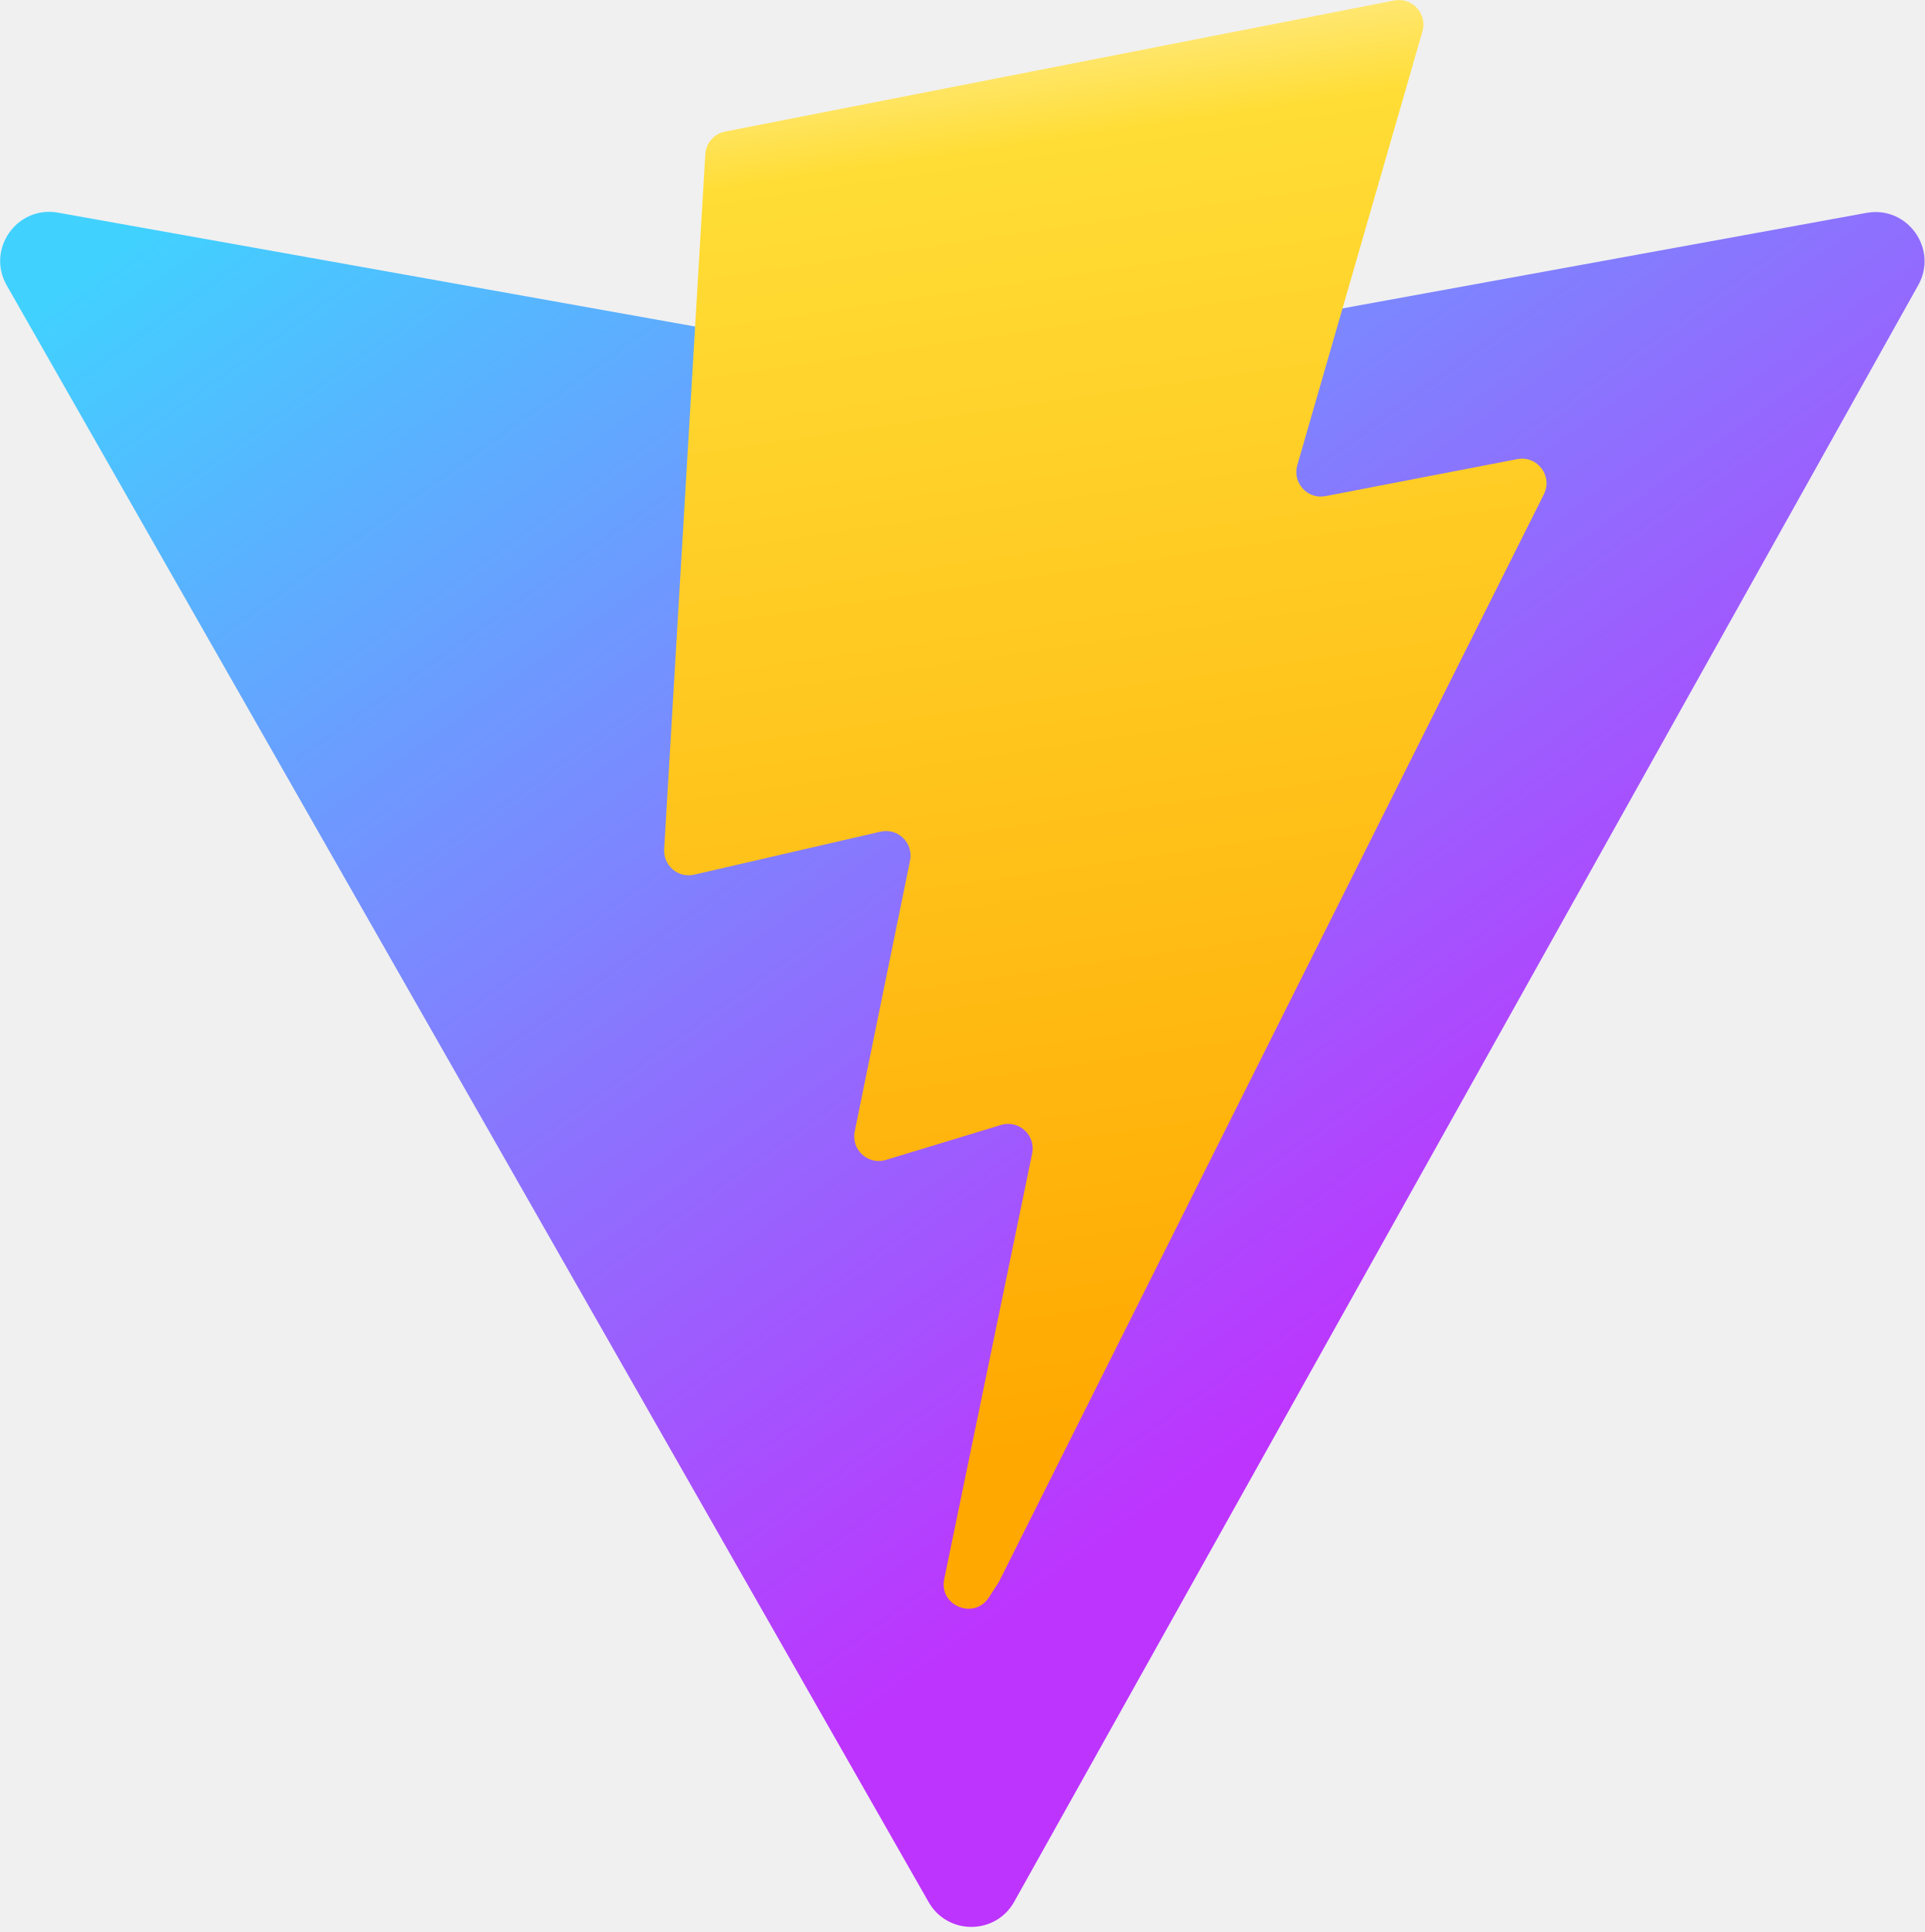
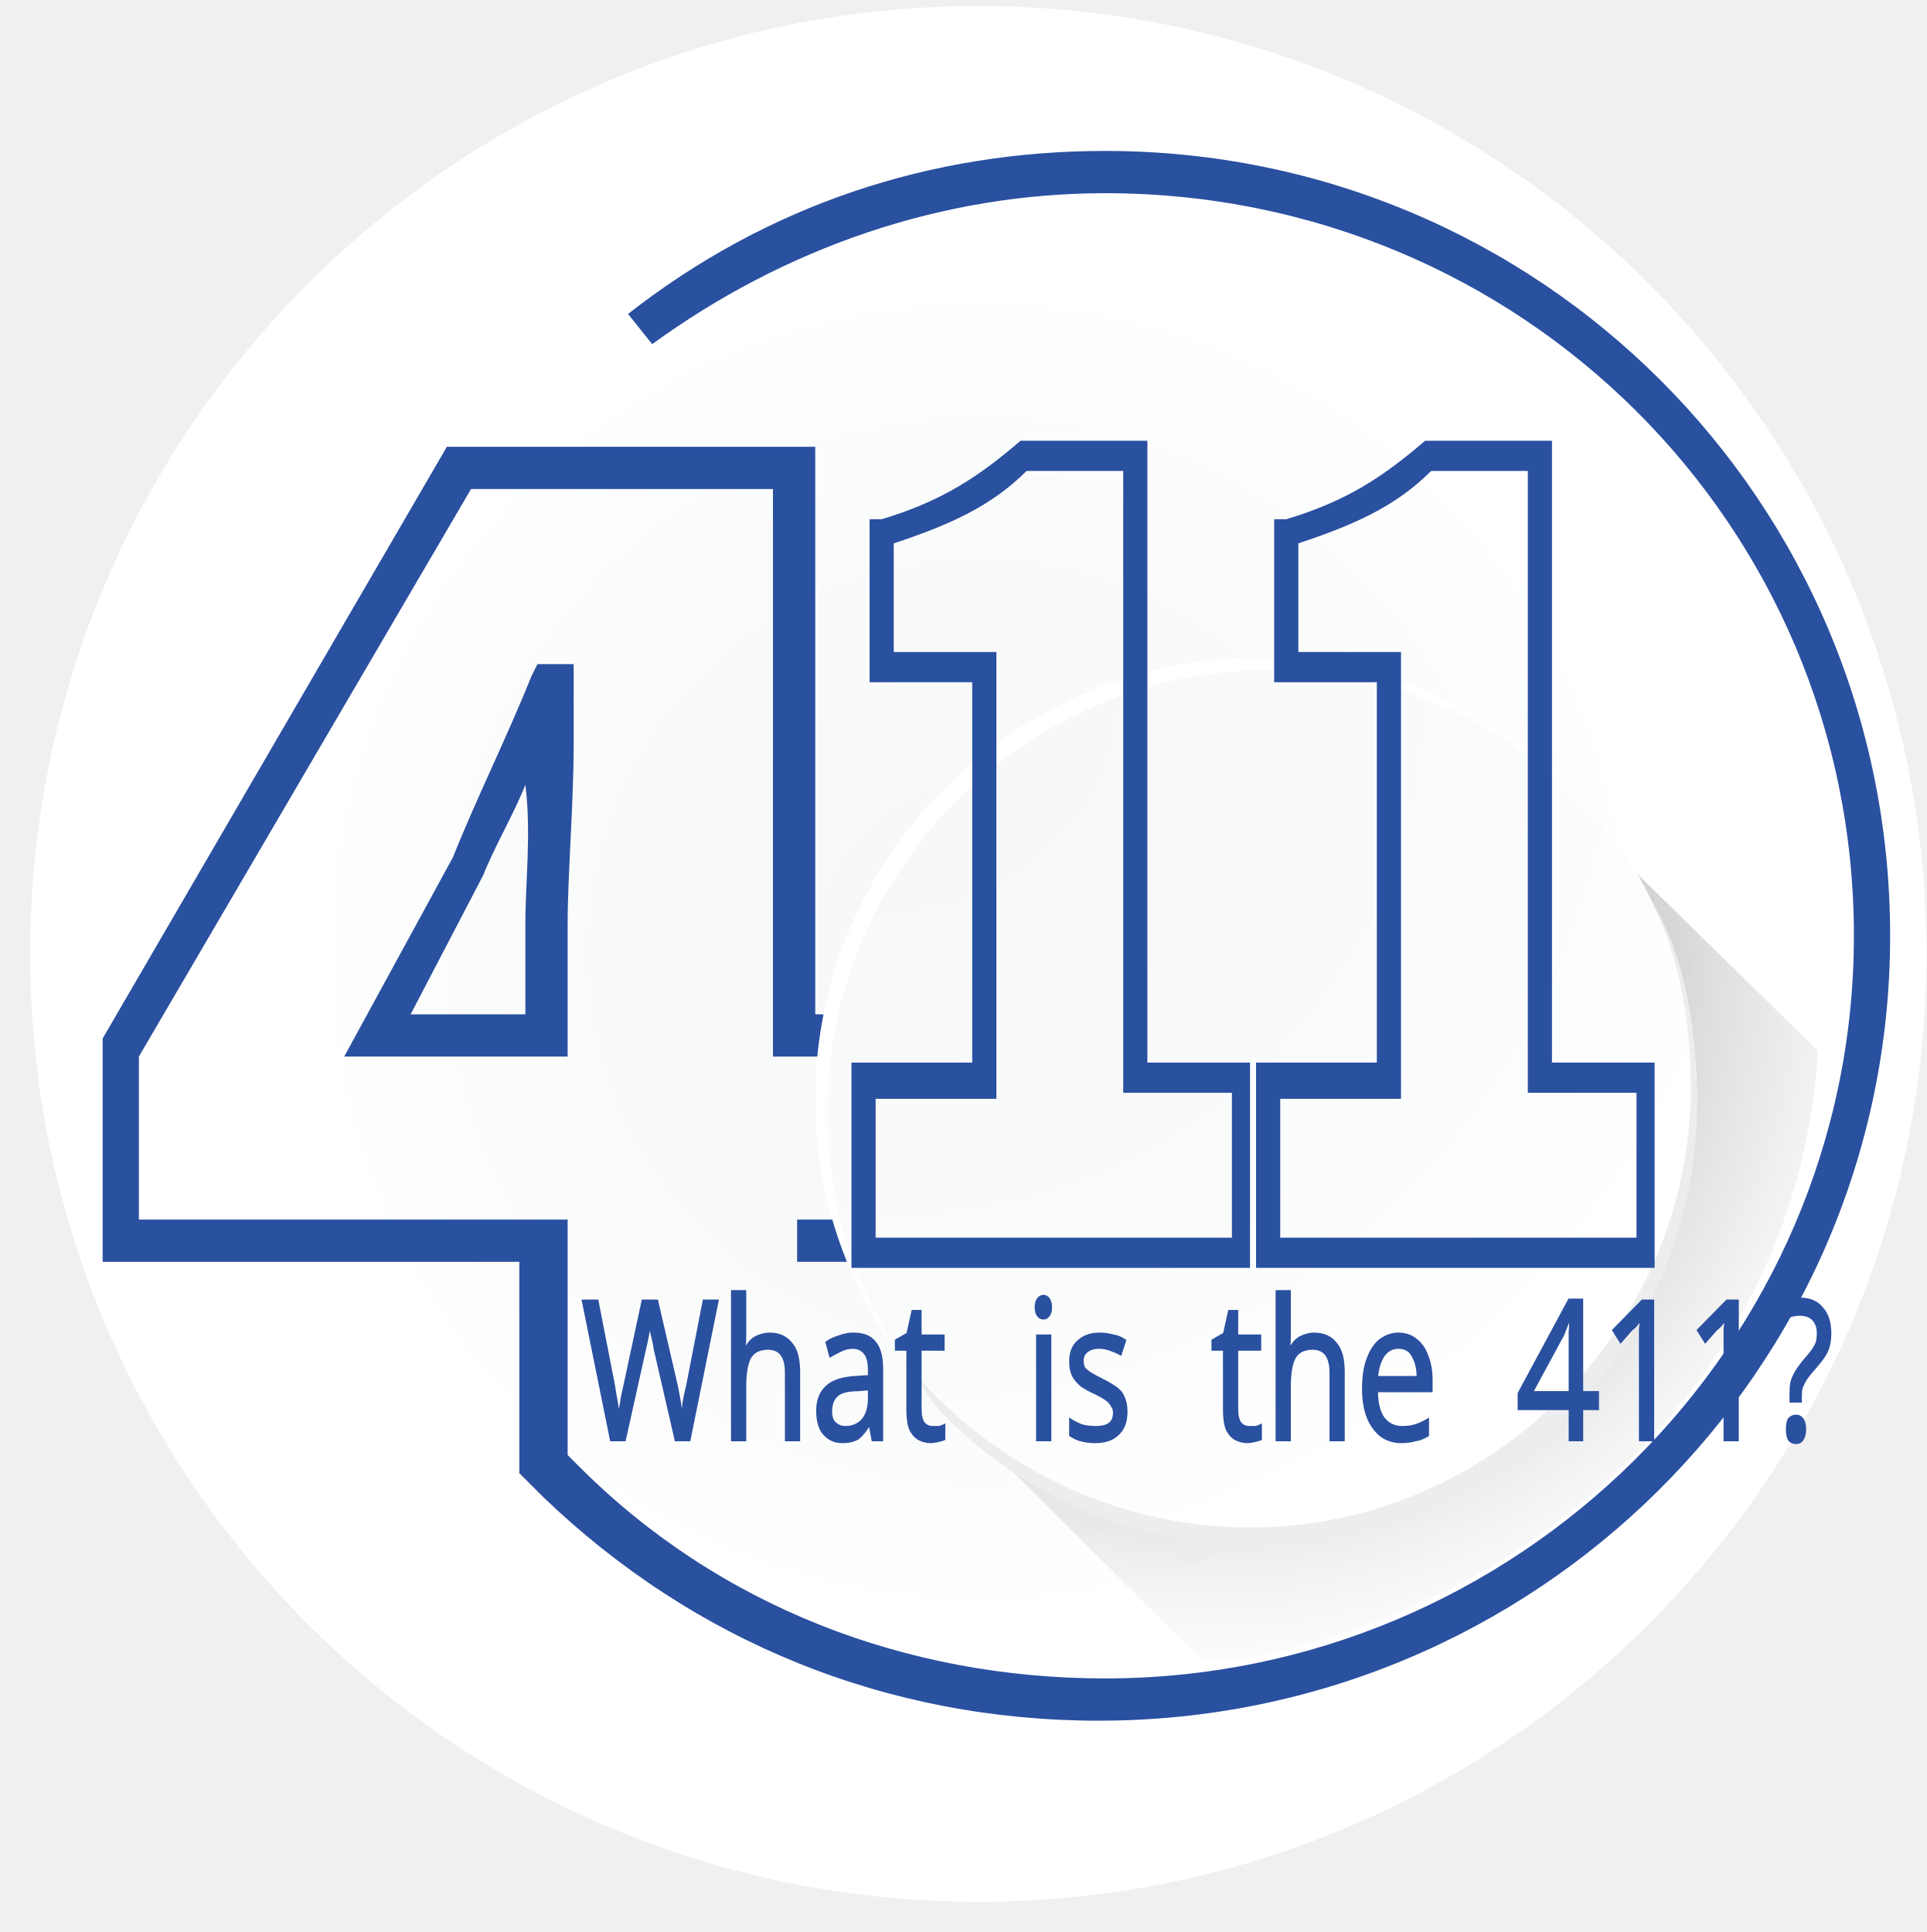
- <svg xmlns="http://www.w3.org/2000/svg" aria-hidden="true" role="img" class="iconify iconify--logos" width="31.88" height="32" preserveAspectRatio="xMidYMid meet" viewBox="0 0 256 257">
-   <defs>
-     <linearGradient id="IconifyId1813088fe1fbc01fb466" x1="-.828%" x2="57.636%" y1="7.652%" y2="78.411%">
-       <stop offset="0%" stop-color="#41D1FF" />
-       <stop offset="100%" stop-color="#BD34FE" />
-     </linearGradient>
-     <linearGradient id="IconifyId1813088fe1fbc01fb467" x1="43.376%" x2="50.316%" y1="2.242%" y2="89.03%">
-       <stop offset="0%" stop-color="#FFEA83" />
-       <stop offset="8.333%" stop-color="#FFDD35" />
-       <stop offset="100%" stop-color="#FFA800" />
-     </linearGradient>
-   </defs>
-   <path fill="url(#IconifyId1813088fe1fbc01fb466)" d="M255.153 37.938L134.897 252.976c-2.483 4.44-8.862 4.466-11.382.048L.875 37.958c-2.746-4.814 1.371-10.646 6.827-9.67l120.385 21.517a6.537 6.537 0 0 0 2.322-.004l117.867-21.483c5.438-.991 9.574 4.796 6.877 9.62Z" />
-   <path fill="url(#IconifyId1813088fe1fbc01fb467)" d="M185.432.063L96.44 17.501a3.268 3.268 0 0 0-2.634 3.014l-5.474 92.456a3.268 3.268 0 0 0 3.997 3.378l24.777-5.718c2.318-.535 4.413 1.507 3.936 3.838l-7.361 36.047c-.495 2.426 1.782 4.5 4.151 3.78l15.304-4.649c2.372-.72 4.652 1.36 4.15 3.788l-11.698 56.621c-.732 3.542 3.979 5.473 5.943 2.437l1.313-2.028l72.516-144.72c1.215-2.423-.88-5.186-3.54-4.672l-25.505 4.922c-2.396.462-4.435-1.77-3.759-4.114l16.646-57.705c.677-2.35-1.37-4.583-3.769-4.113Z" />
+ <svg xmlns="http://www.w3.org/2000/svg" version="1.1" id="Layer_1" x="0px" y="0px" viewBox="0 0 31.9 32" style="enable-background:new 0 0 31.9 32;" xml:space="preserve">
+   <style type="text/css">
+ 	.st0{fill:url(#SVGID_1_);}
+ 	.st1{fill:#2A50A0;}
+ 	.st2{fill:#5B5B5F;}
+ 	.st3{font-family:'Antonio-Light';}
+ 	.st4{font-size:1.348139e-02px;}
+ 	.st5{fill:#00AA87;}
+ 	.st6{font-family:'Antonio-Bold';}
+ 	.st7{fill:url(#SVGID_00000046323393802451871170000013264818256639312534_);}
+ 	.st8{fill:#FFFFFF;}
+ 	.st9{fill:url(#SVGID_00000047053433721910454020000011690683828669766548_);}
+ 	.st10{fill:#ECEDEF;}
+ 	.st11{fill:#2A50A0;stroke:#2A50A0;stroke-width:5.000000e-02;stroke-miterlimit:10;}
+ 	.st12{font-family:'BodoniBT-Book';}
+ 	.st13{font-size:3.219px;}
+ </style>
+   <g>
+     <radialGradient id="SVGID_1_" cx="16.217" cy="15.758" r="15.66" gradientUnits="userSpaceOnUse">
+       <stop offset="0" style="stop-color:#F6F7F8" />
+       <stop offset="0.477" style="stop-color:#FAFBFB" />
+       <stop offset="0.715" style="stop-color:#FFFFFF" />
+     </radialGradient>
+     <circle class="st0" cx="16.2" cy="15.8" r="15.7" />
+     <g>
+       <path class="st1" d="M7.5,14.2l-1.8,3.3h3.7v-2.2c0-0.8,0.1-2,0.1-3c0-0.3,0-0.6,0-0.9l0-0.4H8.9l-0.1,0.2    C8.4,12.2,7.9,13.2,7.5,14.2z M8.7,15.3v1.5H6.8l1.2-2.3l0,0c0.2-0.5,0.5-1,0.7-1.5C8.8,13.8,8.7,14.6,8.7,15.3z M31.3,15.5    c0,7.2-5.9,13-13.1,13c-3.5,0-6.7-1.3-9.2-3.7c-0.1-0.1-0.3-0.3-0.4-0.4v-3.5H1.7v-3.6l0-0.1l5.7-9.8h6.1v9.4h1.8v4.1h-2.1v-0.7    h1.4v-2.7h-1.8V8.1h-5l-5.5,9.4v2.7h7.1v3.9c0.1,0.1,0.1,0.1,0.2,0.2c2.3,2.3,5.4,3.5,8.7,3.5c6.8,0,12.4-5.5,12.4-12.3    c0-6.8-5.5-12.3-12.4-12.3c-2.7,0-5.3,0.9-7.5,2.5l-0.4-0.5c2.3-1.8,5-2.7,7.9-2.7C25.5,2.5,31.3,8.3,31.3,15.5z" />
+       <g>
+         <text transform="matrix(1 0 0 1 25.7314 18.1367)" class="st2 st3 st4">YOUR TEXT HERE</text>
+         <g>
+           <text transform="matrix(1 0 0 1 26.0332 17.4297)" class="st5 st6 st4">02</text>
+         </g>
+         <g>
+           <text transform="matrix(1 0 0 1 25.9844 15.8071)" class="st5 st3 st4">STEP</text>
+         </g>
+       </g>
+       <g>
+         <radialGradient id="SVGID_00000137091518812451896220000012376435549567818152_" cx="247.95" cy="100.784" r="5.368" gradientTransform="matrix(2.3384 0 0 2.3326 -559.7729 -219.1119)" gradientUnits="userSpaceOnUse">
+           <stop offset="0" style="stop-color:#838282" />
+           <stop offset="0.317" style="stop-color:#858484;stop-opacity:0.683" />
+           <stop offset="0.494" style="stop-color:#8D8C8C;stop-opacity:0.506" />
+           <stop offset="0.637" style="stop-color:#9A9A9A;stop-opacity:0.363" />
+           <stop offset="0.761" style="stop-color:#ADADAE;stop-opacity:0.239" />
+           <stop offset="0.873" style="stop-color:#C6C6C7;stop-opacity:0.127" />
+           <stop offset="0.975" style="stop-color:#E3E4E6;stop-opacity:2.551991e-02" />
+           <stop offset="1" style="stop-color:#ECEDEF;stop-opacity:0" />
+         </radialGradient>
+         <path style="fill:url(#SVGID_00000137091518812451896220000012376435549567818152_);" d="M14.5,20.9c0,0.1,0.1,0.3,0.1,0.5     c0.1,0.5,0.2,0.9,0.4,1.2c0.2,0.2,0.2,0.3,0.7,0.7c0,0,0.4,0.4,1.1,1.1c0.4,0.4,0.9,0.9,1.3,1.3c0.4,0.4,0.7,0.7,1.1,1.1     c0.2,0.2,0.4,0.4,0.7,0.7c0.1,0,0.2,0,0.3,0c0.1,0,0.1,0,0.2,0c4.5-0.7,9.3-4.3,9.7-10c0-0.2,0,0,0-0.1l-4.8-4.7     c0,0-8.4,6.3-8.4,6.3c0,0-0.7,0.5-0.7,0.5c-0.2,0.1-0.3,0.2-0.5,0.3c-0.2,0.2-0.4,0.3-0.6,0.5c-0.2,0.1-0.3,0.3-0.5,0.4     C14.7,20.7,14.6,20.8,14.5,20.9z" />
+         <g>
+           <g>
+             <g>
+               <g>
+                 <g>
+                   <path class="st8" d="M28.1,18.2c0,4-3.3,7.3-7.3,7.3c-4,0-7.3-3.3-7.3-7.3s3.3-7.3,7.3-7.3C24.9,10.9,28.1,14.1,28.1,18.2z" />
+                 </g>
+               </g>
+             </g>
+             <g>
+               <radialGradient id="SVGID_00000111155711764155749010000017871249651516387486_" cx="245.709" cy="98.799" r="9.046" gradientTransform="matrix(2.3384 0 0 2.3326 -559.7729 -219.1119)" gradientUnits="userSpaceOnUse">
+                 <stop offset="0" style="stop-color:#F6F7F8" />
+                 <stop offset="0.477" style="stop-color:#FAFBFB" />
+                 <stop offset="0.715" style="stop-color:#FFFFFF" />
+               </radialGradient>
+               <path style="fill:url(#SVGID_00000111155711764155749010000017871249651516387486_);" d="M28.1,18.2c0-1.9-0.7-3.6-1.8-4.8        c-1.3-1.4-3.2-2.3-5.3-2.3c-4,0-7.3,3.3-7.3,7.3c0,1.9,0.7,3.6,1.8,4.8c1.3,1.4,3.2,2.3,5.3,2.3        C24.9,25.5,28.1,22.2,28.1,18.2z" />
+             </g>
+             <g>
+               <g>
+                 <path class="st10" d="M27.4,15c0.4,0.9,0.6,1.9,0.6,3c0,4-3.3,7.3-7.3,7.3c-2.4,0-4.6-1.2-5.9-3c0.2,0.3,0.5,0.7,0.7,1         c1.3,1.4,3.2,2.3,5.3,2.3c4,0,7.3-3.3,7.3-7.3C28.1,17,27.9,15.9,27.4,15z" />
+               </g>
+             </g>
+           </g>
+         </g>
+       </g>
+       <path class="st1" d="M20.4,17.6h-1.4V7.3h-2.1l0,0c-0.7,0.6-1.3,1-2.3,1.3l-0.2,0v2.7h1.7v6.3h-2V21c0.2,0,5.9,0,6.2,0v0h0.4v-3.4    H20.4z M20.4,20.5c-0.1,0-0.1,0-0.1,0c-0.1,0-0.1,0-0.2,0c-0.1,0-2.3,0-5.6,0c0-0.8,0-1.5,0-2.3h2v-7.4h-1.7V9    c0.9-0.3,1.6-0.6,2.2-1.2h1.6v10.3h1.8L20.4,20.5C20.4,20.5,20.4,20.5,20.4,20.5z" />
+       <path class="st1" d="M27.1,17.6h-1.4V7.3h-2.1l0,0c-0.7,0.6-1.3,1-2.3,1.3l-0.2,0v2.7h1.7v6.3h-2V21c0.2,0,5.9,0,6.2,0v0h0.4v-3.4    H27.1z M27.1,20.5c-0.1,0-0.1,0-0.1,0c-0.1,0-0.1,0-0.2,0c-0.1,0-2.3,0-5.6,0c0-0.8,0-1.5,0-2.3h2v-7.4h-1.7V9    c0.9-0.3,1.6-0.6,2.2-1.2h1.6v10.3h1.8L27.1,20.5C27.1,20.5,27.1,20.5,27.1,20.5z" />
+       <text transform="matrix(0.7617 0 0 1 9.6309 23.8467)" class="st11 st12 st13">What  is  the  411?</text>
+     </g>
+   </g>
</svg>
